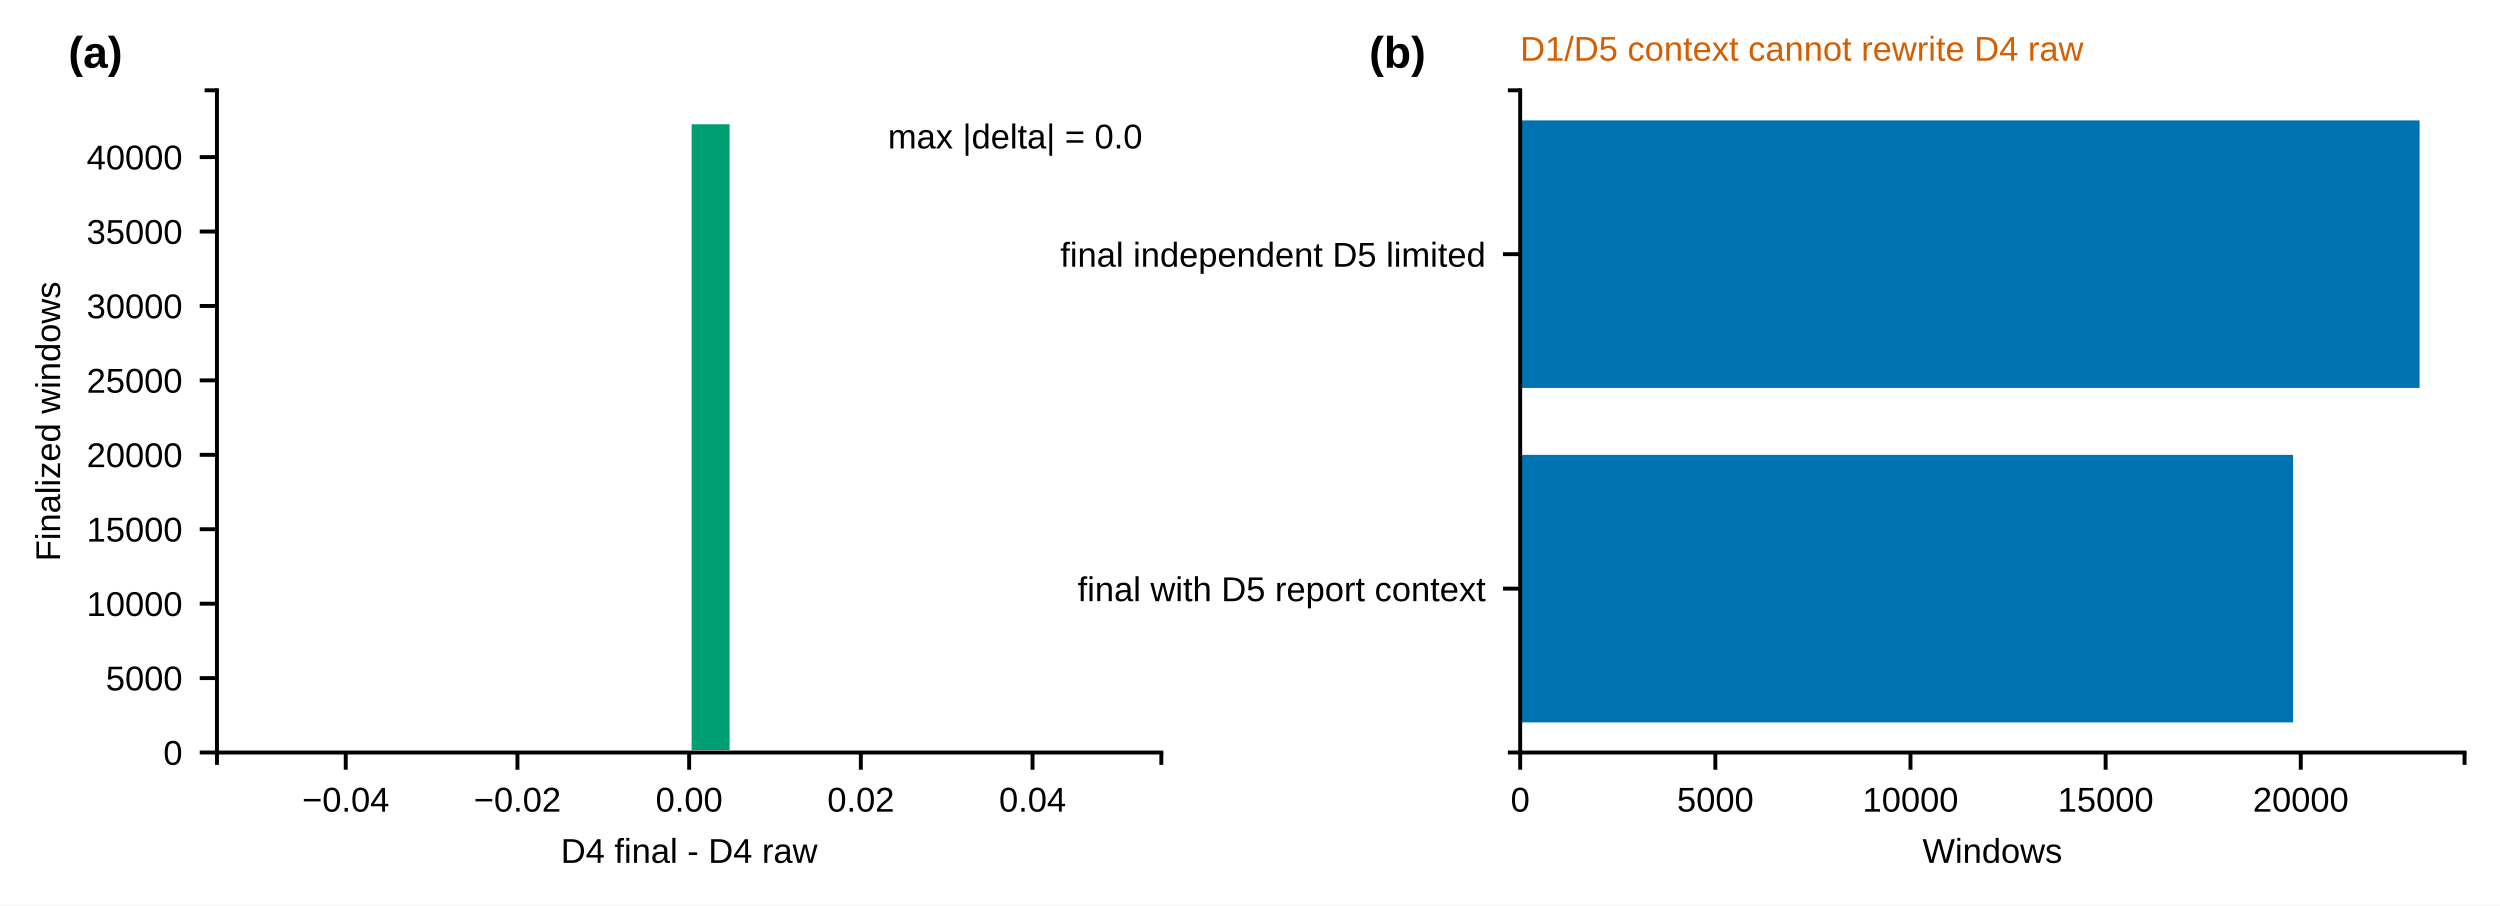
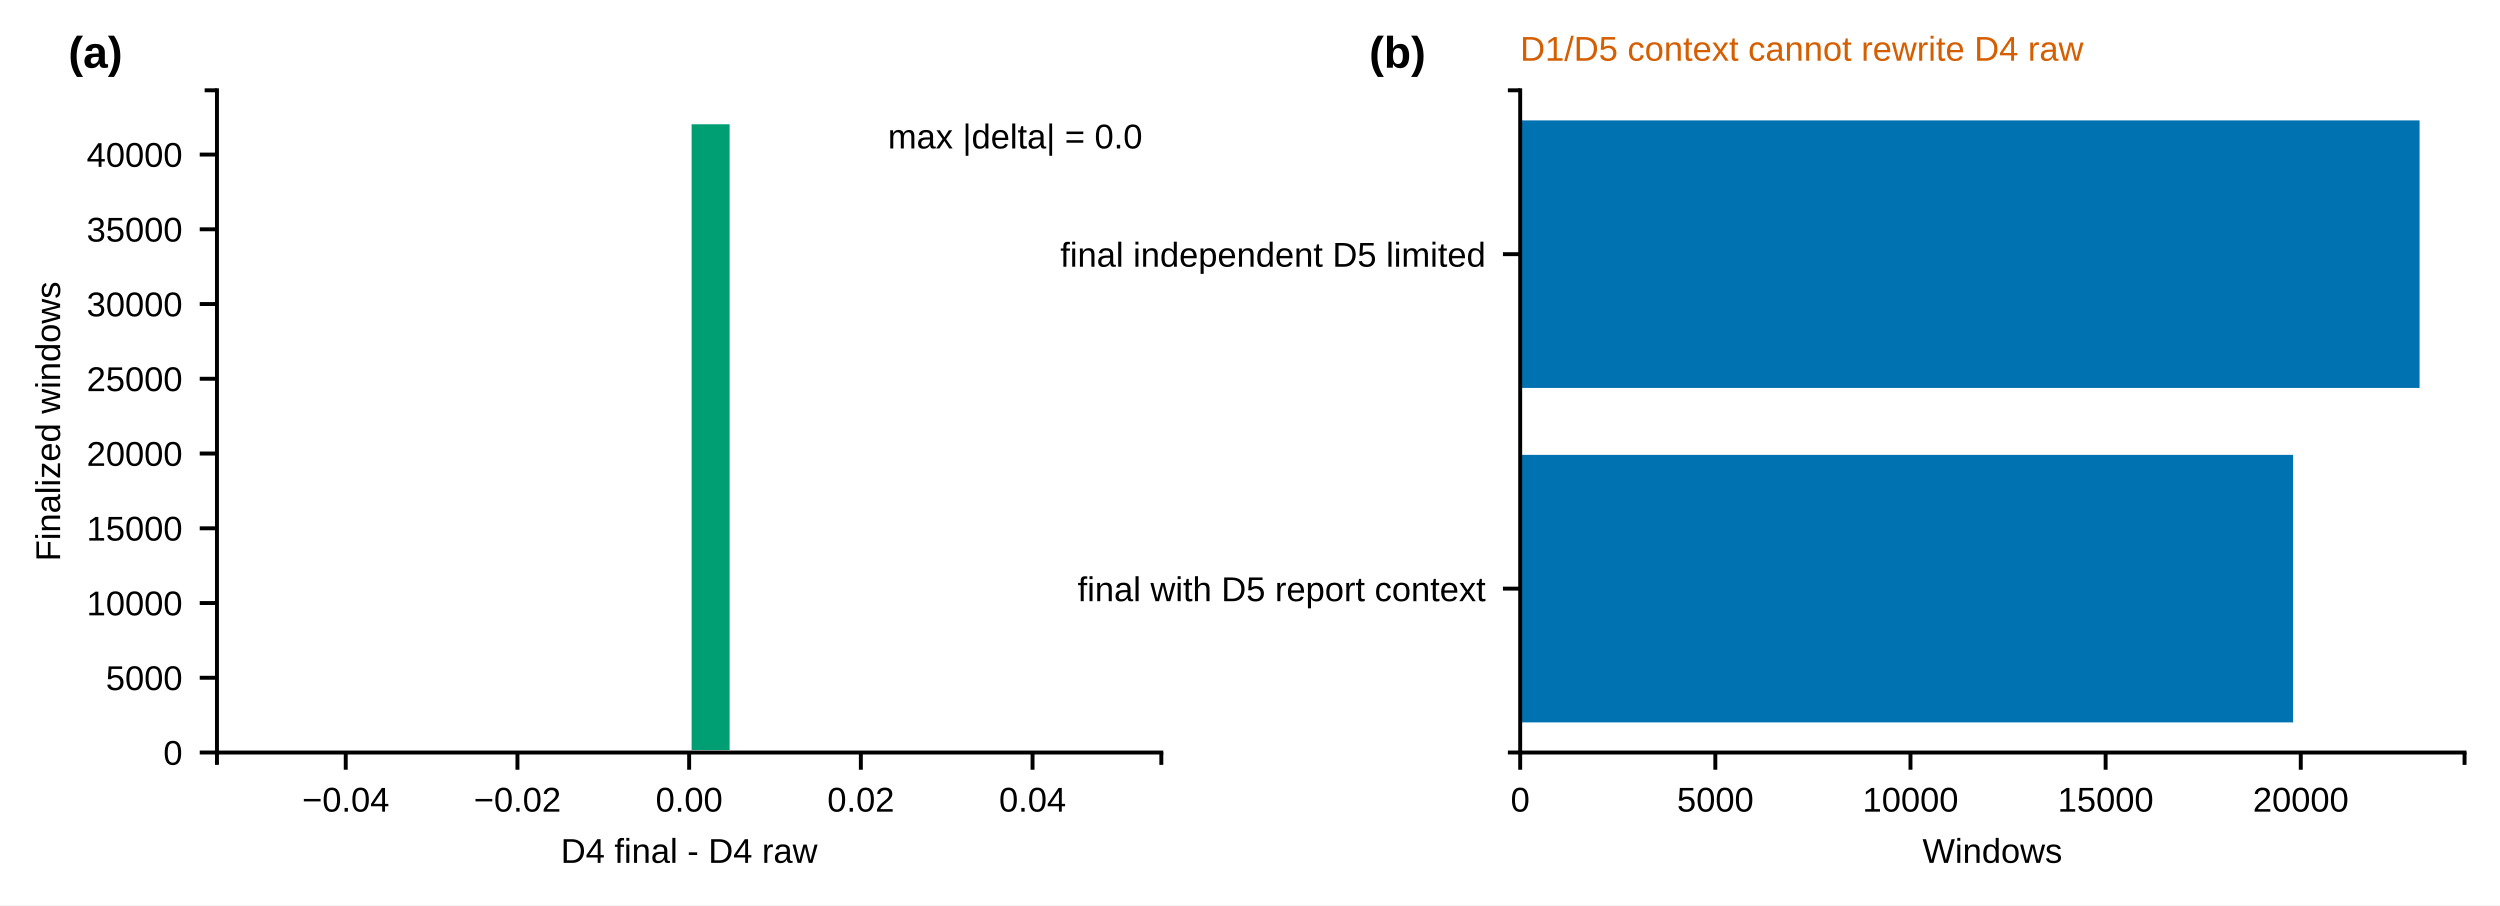
<svg xmlns="http://www.w3.org/2000/svg" xmlns:xlink="http://www.w3.org/1999/xlink" width="507.756pt" height="183.843pt" viewBox="0 0 507.756 183.843" version="1.1">
  <defs>
    <style type="text/css">*{stroke-linejoin: round; stroke-linecap: butt}</style>
  </defs>
  <g id="figure_1">
    <g id="patch_1">
      <path d="M 0 183.843 L 507.756 183.843 L 507.756 0 L 0 0 z " style="fill: #ffffff" />
    </g>
    <g id="axes_1">
      <g id="patch_2">
        <path d="M 44.065 152.84 L 235.868 152.84 L 235.868 18.336 L 44.065 18.336 z " style="fill: #ffffff" />
      </g>
      <g id="patch_3">
-         <path d="M 52.783 152.84 L 61.502 152.84 L 61.502 152.84 L 52.783 152.84 z " clip-path="url(#p1095066400)" style="fill: #009e73; stroke: #ffffff; stroke-linejoin: miter" />
+         <path d="M 52.783 152.84 L 61.502 152.84 L 61.502 152.84 L 52.783 152.84 z " clip-path="url(#p28e743e22a)" style="fill: #009e73; stroke: #ffffff; stroke-linejoin: miter" />
      </g>
      <g id="patch_4">
-         <path d="M 61.502 152.84 L 70.22 152.84 L 70.22 152.84 L 61.502 152.84 z " clip-path="url(#p1095066400)" style="fill: #009e73; stroke: #ffffff; stroke-linejoin: miter" />
+         <path d="M 61.502 152.84 L 70.22 152.84 L 70.22 152.84 L 61.502 152.84 z " clip-path="url(#p28e743e22a)" style="fill: #009e73; stroke: #ffffff; stroke-linejoin: miter" />
      </g>
      <g id="patch_5">
-         <path d="M 70.22 152.84 L 78.938 152.84 L 78.938 152.84 L 70.22 152.84 z " clip-path="url(#p1095066400)" style="fill: #009e73; stroke: #ffffff; stroke-linejoin: miter" />
+         <path d="M 70.22 152.84 L 78.938 152.84 L 78.938 152.84 L 70.22 152.84 z " clip-path="url(#p28e743e22a)" style="fill: #009e73; stroke: #ffffff; stroke-linejoin: miter" />
      </g>
      <g id="patch_6">
-         <path d="M 78.938 152.84 L 87.657 152.84 L 87.657 152.84 L 78.938 152.84 z " clip-path="url(#p1095066400)" style="fill: #009e73; stroke: #ffffff; stroke-linejoin: miter" />
+         <path d="M 78.938 152.84 L 87.657 152.84 L 87.657 152.84 L 78.938 152.84 z " clip-path="url(#p28e743e22a)" style="fill: #009e73; stroke: #ffffff; stroke-linejoin: miter" />
      </g>
      <g id="patch_7">
-         <path d="M 87.657 152.84 L 96.375 152.84 L 96.375 152.84 L 87.657 152.84 z " clip-path="url(#p1095066400)" style="fill: #009e73; stroke: #ffffff; stroke-linejoin: miter" />
+         <path d="M 87.657 152.84 L 96.375 152.84 L 96.375 152.84 L 87.657 152.84 z " clip-path="url(#p28e743e22a)" style="fill: #009e73; stroke: #ffffff; stroke-linejoin: miter" />
      </g>
      <g id="patch_8">
-         <path d="M 96.375 152.84 L 105.093 152.84 L 105.093 152.84 L 96.375 152.84 z " clip-path="url(#p1095066400)" style="fill: #009e73; stroke: #ffffff; stroke-linejoin: miter" />
+         <path d="M 96.375 152.84 L 105.093 152.84 L 105.093 152.84 L 96.375 152.84 z " clip-path="url(#p28e743e22a)" style="fill: #009e73; stroke: #ffffff; stroke-linejoin: miter" />
      </g>
      <g id="patch_9">
-         <path d="M 105.093 152.84 L 113.812 152.84 L 113.812 152.84 L 105.093 152.84 z " clip-path="url(#p1095066400)" style="fill: #009e73; stroke: #ffffff; stroke-linejoin: miter" />
+         <path d="M 105.093 152.84 L 113.812 152.84 L 113.812 152.84 L 105.093 152.84 z " clip-path="url(#p28e743e22a)" style="fill: #009e73; stroke: #ffffff; stroke-linejoin: miter" />
      </g>
      <g id="patch_10">
-         <path d="M 113.812 152.84 L 122.53 152.84 L 122.53 152.84 L 113.812 152.84 z " clip-path="url(#p1095066400)" style="fill: #009e73; stroke: #ffffff; stroke-linejoin: miter" />
+         <path d="M 113.812 152.84 L 122.53 152.84 L 122.53 152.84 L 113.812 152.84 z " clip-path="url(#p28e743e22a)" style="fill: #009e73; stroke: #ffffff; stroke-linejoin: miter" />
      </g>
      <g id="patch_11">
-         <path d="M 122.53 152.84 L 131.248 152.84 L 131.248 152.84 L 122.53 152.84 z " clip-path="url(#p1095066400)" style="fill: #009e73; stroke: #ffffff; stroke-linejoin: miter" />
+         <path d="M 122.53 152.84 L 131.248 152.84 L 131.248 152.84 L 122.53 152.84 z " clip-path="url(#p28e743e22a)" style="fill: #009e73; stroke: #ffffff; stroke-linejoin: miter" />
      </g>
      <g id="patch_12">
-         <path d="M 131.248 152.84 L 139.967 152.84 L 139.967 152.84 L 131.248 152.84 z " clip-path="url(#p1095066400)" style="fill: #009e73; stroke: #ffffff; stroke-linejoin: miter" />
+         <path d="M 131.248 152.84 L 139.967 152.84 L 139.967 152.84 L 131.248 152.84 z " clip-path="url(#p28e743e22a)" style="fill: #009e73; stroke: #ffffff; stroke-linejoin: miter" />
      </g>
      <g id="patch_13">
-         <path d="M 139.967 152.84 L 148.685 152.84 L 148.685 24.741 L 139.967 24.741 z " clip-path="url(#p1095066400)" style="fill: #009e73; stroke: #ffffff; stroke-linejoin: miter" />
+         <path d="M 139.967 152.84 L 148.685 152.84 L 148.685 24.741 L 139.967 24.741 z " clip-path="url(#p28e743e22a)" style="fill: #009e73; stroke: #ffffff; stroke-linejoin: miter" />
      </g>
      <g id="patch_14">
-         <path d="M 148.685 152.84 L 157.403 152.84 L 157.403 152.84 L 148.685 152.84 z " clip-path="url(#p1095066400)" style="fill: #009e73; stroke: #ffffff; stroke-linejoin: miter" />
+         <path d="M 148.685 152.84 L 157.403 152.84 L 157.403 152.84 L 148.685 152.84 z " clip-path="url(#p28e743e22a)" style="fill: #009e73; stroke: #ffffff; stroke-linejoin: miter" />
      </g>
      <g id="patch_15">
-         <path d="M 157.403 152.84 L 166.122 152.84 L 166.122 152.84 L 157.403 152.84 z " clip-path="url(#p1095066400)" style="fill: #009e73; stroke: #ffffff; stroke-linejoin: miter" />
+         <path d="M 157.403 152.84 L 166.122 152.84 L 166.122 152.84 L 157.403 152.84 z " clip-path="url(#p28e743e22a)" style="fill: #009e73; stroke: #ffffff; stroke-linejoin: miter" />
      </g>
      <g id="patch_16">
-         <path d="M 166.122 152.84 L 174.84 152.84 L 174.84 152.84 L 166.122 152.84 z " clip-path="url(#p1095066400)" style="fill: #009e73; stroke: #ffffff; stroke-linejoin: miter" />
+         <path d="M 166.122 152.84 L 174.84 152.84 L 174.84 152.84 L 166.122 152.84 z " clip-path="url(#p28e743e22a)" style="fill: #009e73; stroke: #ffffff; stroke-linejoin: miter" />
      </g>
      <g id="patch_17">
-         <path d="M 174.84 152.84 L 183.558 152.84 L 183.558 152.84 L 174.84 152.84 z " clip-path="url(#p1095066400)" style="fill: #009e73; stroke: #ffffff; stroke-linejoin: miter" />
+         <path d="M 174.84 152.84 L 183.558 152.84 L 183.558 152.84 L 174.84 152.84 z " clip-path="url(#p28e743e22a)" style="fill: #009e73; stroke: #ffffff; stroke-linejoin: miter" />
      </g>
      <g id="patch_18">
-         <path d="M 183.558 152.84 L 192.276 152.84 L 192.276 152.84 L 183.558 152.84 z " clip-path="url(#p1095066400)" style="fill: #009e73; stroke: #ffffff; stroke-linejoin: miter" />
+         <path d="M 183.558 152.84 L 192.276 152.84 L 192.276 152.84 L 183.558 152.84 z " clip-path="url(#p28e743e22a)" style="fill: #009e73; stroke: #ffffff; stroke-linejoin: miter" />
      </g>
      <g id="patch_19">
-         <path d="M 192.276 152.84 L 200.995 152.84 L 200.995 152.84 L 192.276 152.84 z " clip-path="url(#p1095066400)" style="fill: #009e73; stroke: #ffffff; stroke-linejoin: miter" />
+         <path d="M 192.276 152.84 L 200.995 152.84 L 200.995 152.84 L 192.276 152.84 z " clip-path="url(#p28e743e22a)" style="fill: #009e73; stroke: #ffffff; stroke-linejoin: miter" />
      </g>
      <g id="patch_20">
-         <path d="M 200.995 152.84 L 209.713 152.84 L 209.713 152.84 L 200.995 152.84 z " clip-path="url(#p1095066400)" style="fill: #009e73; stroke: #ffffff; stroke-linejoin: miter" />
+         <path d="M 200.995 152.84 L 209.713 152.84 L 209.713 152.84 L 200.995 152.84 z " clip-path="url(#p28e743e22a)" style="fill: #009e73; stroke: #ffffff; stroke-linejoin: miter" />
      </g>
      <g id="patch_21">
-         <path d="M 209.713 152.84 L 218.431 152.84 L 218.431 152.84 L 209.713 152.84 z " clip-path="url(#p1095066400)" style="fill: #009e73; stroke: #ffffff; stroke-linejoin: miter" />
+         <path d="M 209.713 152.84 L 218.431 152.84 L 218.431 152.84 L 209.713 152.84 z " clip-path="url(#p28e743e22a)" style="fill: #009e73; stroke: #ffffff; stroke-linejoin: miter" />
      </g>
      <g id="patch_22">
-         <path d="M 218.431 152.84 L 227.15 152.84 L 227.15 152.84 L 218.431 152.84 z " clip-path="url(#p1095066400)" style="fill: #009e73; stroke: #ffffff; stroke-linejoin: miter" />
+         <path d="M 218.431 152.84 L 227.15 152.84 L 227.15 152.84 L 218.431 152.84 z " clip-path="url(#p28e743e22a)" style="fill: #009e73; stroke: #ffffff; stroke-linejoin: miter" />
      </g>
      <g id="matplotlib.axis_1">
        <g id="xtick_1">
          <g id="line2d_1">
            <defs>
-               <path id="m7424a4f471" d="M 0 0 L 0 3.5 " style="stroke: #000000; stroke-width: 0.8" />
+               <path id="mbbb62598d4" d="M 0 0 L 0 3.5 " style="stroke: #000000; stroke-width: 0.8" />
            </defs>
            <g>
-               <use xlink:href="#m7424a4f471" x="70.22" y="152.84" style="stroke: #000000; stroke-width: 0.8" />
+               <use xlink:href="#mbbb62598d4" x="70.22" y="152.84" style="stroke: #000000; stroke-width: 0.8" />
            </g>
          </g>
          <g id="text_1">
            <text style="font-size: 7px; font-family: 'Arial'; text-anchor: middle" x="70.22" y="164.85" transform="rotate(-0 70.21997 164.8504)">−0.04</text>
          </g>
        </g>
        <g id="xtick_2">
          <g id="line2d_2">
            <g>
-               <use xlink:href="#m7424a4f471" x="105.093" y="152.84" style="stroke: #000000; stroke-width: 0.8" />
+               <use xlink:href="#mbbb62598d4" x="105.093" y="152.84" style="stroke: #000000; stroke-width: 0.8" />
            </g>
          </g>
          <g id="text_2">
            <text style="font-size: 7px; font-family: 'Arial'; text-anchor: middle" x="105.093" y="164.85" transform="rotate(-0 105.0933 164.8504)">−0.02</text>
          </g>
        </g>
        <g id="xtick_3">
          <g id="line2d_3">
            <g>
-               <use xlink:href="#m7424a4f471" x="139.967" y="152.84" style="stroke: #000000; stroke-width: 0.8" />
+               <use xlink:href="#mbbb62598d4" x="139.967" y="152.84" style="stroke: #000000; stroke-width: 0.8" />
            </g>
          </g>
          <g id="text_3">
            <text style="font-size: 7px; font-family: 'Arial'; text-anchor: middle" x="139.967" y="164.85" transform="rotate(-0 139.9665 164.8504)">0.00</text>
          </g>
        </g>
        <g id="xtick_4">
          <g id="line2d_4">
            <g>
-               <use xlink:href="#m7424a4f471" x="174.84" y="152.84" style="stroke: #000000; stroke-width: 0.8" />
+               <use xlink:href="#mbbb62598d4" x="174.84" y="152.84" style="stroke: #000000; stroke-width: 0.8" />
            </g>
          </g>
          <g id="text_4">
            <text style="font-size: 7px; font-family: 'Arial'; text-anchor: middle" x="174.84" y="164.85" transform="rotate(-0 174.8398 164.8504)">0.02</text>
          </g>
        </g>
        <g id="xtick_5">
          <g id="line2d_5">
            <g>
-               <use xlink:href="#m7424a4f471" x="209.713" y="152.84" style="stroke: #000000; stroke-width: 0.8" />
+               <use xlink:href="#mbbb62598d4" x="209.713" y="152.84" style="stroke: #000000; stroke-width: 0.8" />
            </g>
          </g>
          <g id="text_5">
            <text style="font-size: 7px; font-family: 'Arial'; text-anchor: middle" x="209.713" y="164.85" transform="rotate(-0 209.7131 164.8504)">0.04</text>
          </g>
        </g>
        <g id="xtick_6">
          <g id="line2d_6">
            <defs>
-               <path id="m0935ca5bad" d="M 0 0 L 0 2.5 " style="stroke: #000000; stroke-width: 0.8" />
+               <path id="m243df195d9" d="M 0 0 L 0 2.5 " style="stroke: #000000; stroke-width: 0.8" />
            </defs>
            <g>
-               <use xlink:href="#m0935ca5bad" x="44.065" y="152.84" style="stroke: #000000; stroke-width: 0.8" />
+               <use xlink:href="#m243df195d9" x="44.065" y="152.84" style="stroke: #000000; stroke-width: 0.8" />
            </g>
          </g>
        </g>
        <g id="xtick_7">
          <g id="line2d_7">
            <g>
-               <use xlink:href="#m0935ca5bad" x="235.868" y="152.84" style="stroke: #000000; stroke-width: 0.8" />
+               <use xlink:href="#m243df195d9" x="235.868" y="152.84" style="stroke: #000000; stroke-width: 0.8" />
            </g>
          </g>
        </g>
        <g id="text_6">
          <text style="font-size: 7px; font-family: 'Arial'; text-anchor: middle" x="139.967" y="175.252" transform="rotate(-0 139.9665 175.2521)">D4 final - D4 raw</text>
        </g>
      </g>
      <g id="matplotlib.axis_2">
        <g id="ytick_1">
          <g id="line2d_8">
            <defs>
-               <path id="mb7cf7826b2" d="M 0 0 L -3.5 0 " style="stroke: #000000; stroke-width: 0.8" />
+               <path id="m6b8a14e45a" d="M 0 0 L -3.5 0 " style="stroke: #000000; stroke-width: 0.8" />
            </defs>
            <g>
-               <use xlink:href="#mb7cf7826b2" x="44.065" y="152.84" style="stroke: #000000; stroke-width: 0.8" />
+               <use xlink:href="#m6b8a14e45a" x="44.065" y="152.84" style="stroke: #000000; stroke-width: 0.8" />
            </g>
          </g>
          <g id="text_7">
            <text style="font-size: 7px; font-family: 'Arial'; text-anchor: end" x="37.065" y="155.345" transform="rotate(-0 37.065 155.3452)">0</text>
          </g>
        </g>
        <g id="ytick_2">
          <g id="line2d_9">
            <g>
-               <use xlink:href="#mb7cf7826b2" x="44.065" y="137.724" style="stroke: #000000; stroke-width: 0.8" />
+               <use xlink:href="#m6b8a14e45a" x="44.065" y="137.658" style="stroke: #000000; stroke-width: 0.8" />
            </g>
          </g>
          <g id="text_8">
-             <text style="font-size: 7px; font-family: 'Arial'; text-anchor: end" x="37.065" y="140.229" transform="rotate(-0 37.065 140.2288)">5000</text>
+             <text style="font-size: 7px; font-family: 'Arial'; text-anchor: end" x="37.065" y="140.164" transform="rotate(-0 37.065 140.1636)">5000</text>
          </g>
        </g>
        <g id="ytick_3">
          <g id="line2d_10">
            <g>
-               <use xlink:href="#mb7cf7826b2" x="44.065" y="122.607" style="stroke: #000000; stroke-width: 0.8" />
+               <use xlink:href="#m6b8a14e45a" x="44.065" y="122.477" style="stroke: #000000; stroke-width: 0.8" />
            </g>
          </g>
          <g id="text_9">
-             <text style="font-size: 7px; font-family: 'Arial'; text-anchor: end" x="37.065" y="125.112" transform="rotate(-0 37.065 125.1125)">10000</text>
+             <text style="font-size: 7px; font-family: 'Arial'; text-anchor: end" x="37.065" y="124.982" transform="rotate(-0 37.065 124.9821)">10000</text>
          </g>
        </g>
        <g id="ytick_4">
          <g id="line2d_11">
            <g>
-               <use xlink:href="#mb7cf7826b2" x="44.065" y="107.491" style="stroke: #000000; stroke-width: 0.8" />
+               <use xlink:href="#m6b8a14e45a" x="44.065" y="107.295" style="stroke: #000000; stroke-width: 0.8" />
            </g>
          </g>
          <g id="text_10">
-             <text style="font-size: 7px; font-family: 'Arial'; text-anchor: end" x="37.065" y="109.996" transform="rotate(-0 37.065 109.9961)">15000</text>
+             <text style="font-size: 7px; font-family: 'Arial'; text-anchor: end" x="37.065" y="109.8" transform="rotate(-0 37.065 109.8005)">15000</text>
          </g>
        </g>
        <g id="ytick_5">
          <g id="line2d_12">
            <g>
-               <use xlink:href="#mb7cf7826b2" x="44.065" y="92.375" style="stroke: #000000; stroke-width: 0.8" />
+               <use xlink:href="#m6b8a14e45a" x="44.065" y="92.114" style="stroke: #000000; stroke-width: 0.8" />
            </g>
          </g>
          <g id="text_11">
-             <text style="font-size: 7px; font-family: 'Arial'; text-anchor: end" x="37.065" y="94.88" transform="rotate(-0 37.065 94.87978)">20000</text>
+             <text style="font-size: 7px; font-family: 'Arial'; text-anchor: end" x="37.065" y="94.619" transform="rotate(-0 37.065 94.61894)">20000</text>
          </g>
        </g>
        <g id="ytick_6">
          <g id="line2d_13">
            <g>
-               <use xlink:href="#mb7cf7826b2" x="44.065" y="77.258" style="stroke: #000000; stroke-width: 0.8" />
+               <use xlink:href="#m6b8a14e45a" x="44.065" y="76.932" style="stroke: #000000; stroke-width: 0.8" />
            </g>
          </g>
          <g id="text_12">
-             <text style="font-size: 7px; font-family: 'Arial'; text-anchor: end" x="37.065" y="79.763" transform="rotate(-0 37.065 79.76343)">25000</text>
+             <text style="font-size: 7px; font-family: 'Arial'; text-anchor: end" x="37.065" y="79.437" transform="rotate(-0 37.065 79.43738)">25000</text>
          </g>
        </g>
        <g id="ytick_7">
          <g id="line2d_14">
            <g>
-               <use xlink:href="#mb7cf7826b2" x="44.065" y="62.142" style="stroke: #000000; stroke-width: 0.8" />
+               <use xlink:href="#m6b8a14e45a" x="44.065" y="61.751" style="stroke: #000000; stroke-width: 0.8" />
            </g>
          </g>
          <g id="text_13">
-             <text style="font-size: 7px; font-family: 'Arial'; text-anchor: end" x="37.065" y="64.647" transform="rotate(-0 37.065 64.64708)">30000</text>
+             <text style="font-size: 7px; font-family: 'Arial'; text-anchor: end" x="37.065" y="64.256" transform="rotate(-0 37.065 64.25581)">30000</text>
          </g>
        </g>
        <g id="ytick_8">
          <g id="line2d_15">
            <g>
-               <use xlink:href="#mb7cf7826b2" x="44.065" y="47.025" style="stroke: #000000; stroke-width: 0.8" />
+               <use xlink:href="#m6b8a14e45a" x="44.065" y="46.569" style="stroke: #000000; stroke-width: 0.8" />
            </g>
          </g>
          <g id="text_14">
-             <text style="font-size: 7px; font-family: 'Arial'; text-anchor: end" x="37.065" y="49.531" transform="rotate(-0 37.065 49.53073)">35000</text>
+             <text style="font-size: 7px; font-family: 'Arial'; text-anchor: end" x="37.065" y="49.074" transform="rotate(-0 37.065 49.07425)">35000</text>
          </g>
        </g>
        <g id="ytick_9">
          <g id="line2d_16">
            <g>
-               <use xlink:href="#mb7cf7826b2" x="44.065" y="31.909" style="stroke: #000000; stroke-width: 0.8" />
+               <use xlink:href="#m6b8a14e45a" x="44.065" y="31.387" style="stroke: #000000; stroke-width: 0.8" />
            </g>
          </g>
          <g id="text_15">
-             <text style="font-size: 7px; font-family: 'Arial'; text-anchor: end" x="37.065" y="34.414" transform="rotate(-0 37.065 34.41437)">40000</text>
+             <text style="font-size: 7px; font-family: 'Arial'; text-anchor: end" x="37.065" y="33.893" transform="rotate(-0 37.065 33.89269)">40000</text>
          </g>
        </g>
        <g id="ytick_10">
          <g id="line2d_17">
            <defs>
-               <path id="mecec2de7fa" d="M 0 0 L -2.5 0 " style="stroke: #000000; stroke-width: 0.8" />
+               <path id="m93b15bff2d" d="M 0 0 L -2.5 0 " style="stroke: #000000; stroke-width: 0.8" />
            </defs>
            <g>
-               <use xlink:href="#mecec2de7fa" x="44.065" y="18.336" style="stroke: #000000; stroke-width: 0.8" />
+               <use xlink:href="#m93b15bff2d" x="44.065" y="18.336" style="stroke: #000000; stroke-width: 0.8" />
            </g>
          </g>
        </g>
        <g id="text_16">
          <text style="font-size: 7px; font-family: 'Arial'; text-anchor: middle" x="12.21" y="85.588" transform="rotate(-90 12.21047 85.58799)">Finalized windows</text>
        </g>
      </g>
      <g id="patch_23">
        <path d="M 44.065 152.84 L 44.065 18.336 " style="fill: none; stroke: #000000; stroke-width: 0.8; stroke-linejoin: miter; stroke-linecap: square" />
      </g>
      <g id="patch_24">
        <path d="M 44.065 152.84 L 235.868 152.84 " style="fill: none; stroke: #000000; stroke-width: 0.8; stroke-linejoin: miter; stroke-linecap: square" />
      </g>
      <g id="text_17">
        <text style="font-size: 7px; font-family: 'Arial'; text-anchor: end" x="232.032" y="30.157" transform="rotate(-0 232.032 30.15699)">max |delta| = 0.0</text>
      </g>
      <g id="text_18">
        <g id="patch_25">
          <path d="M 13.796 15.736 L 24.975 15.736 L 24.975 7.11 L 13.796 7.11 z " style="fill: #ffffff; opacity: 0.88" />
        </g>
        <text style="font-weight: 700; font-size: 9px; font-family: 'Arial'; text-anchor: end" x="24.885" y="13.752" transform="rotate(-0 24.88469 13.75172)">(a)</text>
      </g>
    </g>
    <g id="axes_2">
      <g id="patch_26">
        <path d="M 308.753 152.84 L 500.556 152.84 L 500.556 18.336 L 308.753 18.336 z " style="fill: #ffffff" />
      </g>
      <g id="patch_27">
-         <path d="M 308.753 24.45 L 491.423 24.45 L 491.423 78.795 L 308.753 78.795 z " clip-path="url(#pbeea326d38)" style="fill: #0072b2" />
+         <path d="M 308.753 24.45 L 491.423 24.45 L 491.423 78.795 L 308.753 78.795 z " clip-path="url(#p55e885b141)" style="fill: #0072b2" />
      </g>
      <g id="patch_28">
-         <path d="M 308.753 92.381 L 465.731 92.381 L 465.731 146.726 L 308.753 146.726 z " clip-path="url(#pbeea326d38)" style="fill: #0072b2" />
+         <path d="M 308.753 92.381 L 465.731 92.381 L 465.731 146.726 L 308.753 146.726 z " clip-path="url(#p55e885b141)" style="fill: #0072b2" />
      </g>
      <g id="matplotlib.axis_3">
        <g id="xtick_8">
          <g id="line2d_18">
            <g>
-               <use xlink:href="#m7424a4f471" x="308.753" y="152.84" style="stroke: #000000; stroke-width: 0.8" />
+               <use xlink:href="#mbbb62598d4" x="308.753" y="152.84" style="stroke: #000000; stroke-width: 0.8" />
            </g>
          </g>
          <g id="text_19">
            <text style="font-size: 7px; font-family: 'Arial'; text-anchor: middle" x="308.753" y="164.85" transform="rotate(-0 308.7533 164.8504)">0</text>
          </g>
        </g>
        <g id="xtick_9">
          <g id="line2d_19">
            <g>
-               <use xlink:href="#m7424a4f471" x="348.388" y="152.84" style="stroke: #000000; stroke-width: 0.8" />
+               <use xlink:href="#mbbb62598d4" x="348.388" y="152.84" style="stroke: #000000; stroke-width: 0.8" />
            </g>
          </g>
          <g id="text_20">
            <text style="font-size: 7px; font-family: 'Arial'; text-anchor: middle" x="348.388" y="164.85" transform="rotate(-0 348.3882 164.8504)">5000</text>
          </g>
        </g>
        <g id="xtick_10">
          <g id="line2d_20">
            <g>
-               <use xlink:href="#m7424a4f471" x="388.023" y="152.84" style="stroke: #000000; stroke-width: 0.8" />
+               <use xlink:href="#mbbb62598d4" x="388.023" y="152.84" style="stroke: #000000; stroke-width: 0.8" />
            </g>
          </g>
          <g id="text_21">
            <text style="font-size: 7px; font-family: 'Arial'; text-anchor: middle" x="388.023" y="164.85" transform="rotate(-0 388.0232 164.8504)">10000</text>
          </g>
        </g>
        <g id="xtick_11">
          <g id="line2d_21">
            <g>
-               <use xlink:href="#m7424a4f471" x="427.658" y="152.84" style="stroke: #000000; stroke-width: 0.8" />
+               <use xlink:href="#mbbb62598d4" x="427.658" y="152.84" style="stroke: #000000; stroke-width: 0.8" />
            </g>
          </g>
          <g id="text_22">
            <text style="font-size: 7px; font-family: 'Arial'; text-anchor: middle" x="427.658" y="164.85" transform="rotate(-0 427.6581 164.8504)">15000</text>
          </g>
        </g>
        <g id="xtick_12">
          <g id="line2d_22">
            <g>
-               <use xlink:href="#m7424a4f471" x="467.293" y="152.84" style="stroke: #000000; stroke-width: 0.8" />
+               <use xlink:href="#mbbb62598d4" x="467.293" y="152.84" style="stroke: #000000; stroke-width: 0.8" />
            </g>
          </g>
          <g id="text_23">
            <text style="font-size: 7px; font-family: 'Arial'; text-anchor: middle" x="467.293" y="164.85" transform="rotate(-0 467.2931 164.8504)">20000</text>
          </g>
        </g>
        <g id="xtick_13">
          <g id="line2d_23">
            <g>
-               <use xlink:href="#m0935ca5bad" x="500.556" y="152.84" style="stroke: #000000; stroke-width: 0.8" />
+               <use xlink:href="#m243df195d9" x="500.556" y="152.84" style="stroke: #000000; stroke-width: 0.8" />
            </g>
          </g>
        </g>
        <g id="text_24">
          <text style="font-size: 7px; font-family: 'Arial'; text-anchor: middle" x="404.655" y="175.252" transform="rotate(-0 404.6548 175.2521)">Windows</text>
        </g>
      </g>
      <g id="matplotlib.axis_4">
        <g id="ytick_11">
          <g id="line2d_24">
            <g>
-               <use xlink:href="#mb7cf7826b2" x="308.753" y="51.622" style="stroke: #000000; stroke-width: 0.8" />
+               <use xlink:href="#m6b8a14e45a" x="308.753" y="51.622" style="stroke: #000000; stroke-width: 0.8" />
            </g>
          </g>
          <g id="text_25">
            <text style="font-size: 7px; font-family: 'Arial'; text-anchor: end" x="301.753" y="54.17" transform="rotate(-0 301.7533 54.17023)">final independent D5 limited</text>
          </g>
        </g>
        <g id="ytick_12">
          <g id="line2d_25">
            <g>
-               <use xlink:href="#mb7cf7826b2" x="308.753" y="119.554" style="stroke: #000000; stroke-width: 0.8" />
+               <use xlink:href="#m6b8a14e45a" x="308.753" y="119.554" style="stroke: #000000; stroke-width: 0.8" />
            </g>
          </g>
          <g id="text_26">
            <text style="font-size: 7px; font-family: 'Arial'; text-anchor: end" x="301.753" y="122.102" transform="rotate(-0 301.7533 122.1015)">final with D5 report context</text>
          </g>
        </g>
        <g id="ytick_13">
          <g id="line2d_26">
            <g>
-               <use xlink:href="#mecec2de7fa" x="308.753" y="18.336" style="stroke: #000000; stroke-width: 0.8" />
+               <use xlink:href="#m93b15bff2d" x="308.753" y="18.336" style="stroke: #000000; stroke-width: 0.8" />
            </g>
          </g>
        </g>
        <g id="ytick_14">
          <g id="line2d_27">
            <g>
-               <use xlink:href="#mecec2de7fa" x="308.753" y="152.84" style="stroke: #000000; stroke-width: 0.8" />
+               <use xlink:href="#m93b15bff2d" x="308.753" y="152.84" style="stroke: #000000; stroke-width: 0.8" />
            </g>
          </g>
        </g>
      </g>
      <g id="patch_29">
        <path d="M 308.753 152.84 L 308.753 18.336 " style="fill: none; stroke: #000000; stroke-width: 0.8; stroke-linejoin: miter; stroke-linecap: square" />
      </g>
      <g id="patch_30">
        <path d="M 308.753 152.84 L 500.556 152.84 " style="fill: none; stroke: #000000; stroke-width: 0.8; stroke-linejoin: miter; stroke-linecap: square" />
      </g>
      <g id="text_27">
        <g id="patch_31">
          <path d="M 277.992 15.736 L 289.663 15.736 L 289.663 7.11 L 277.992 7.11 z " style="fill: #ffffff; opacity: 0.88" />
        </g>
        <text style="font-weight: 700; font-size: 9px; font-family: 'Arial'; text-anchor: end" x="289.573" y="13.752" transform="rotate(-0 289.5729 13.75172)">(b)</text>
      </g>
      <g id="text_28">
        <text style="font-size: 7px; font-family: 'Arial'; text-anchor: start; fill: #d55e00" x="308.753" y="12.336" transform="rotate(-0 308.7533 12.33602)">D1/D5 context cannot rewrite D4 raw</text>
      </g>
    </g>
  </g>
  <defs>
-     <clipPath id="p1095066400">
+     <clipPath id="p28e743e22a">
      <rect x="44.065" y="18.336" width="191.803" height="134.504" />
    </clipPath>
-     <clipPath id="pbeea326d38">
+     <clipPath id="p55e885b141">
      <rect x="308.753" y="18.336" width="191.803" height="134.504" />
    </clipPath>
  </defs>
</svg>
